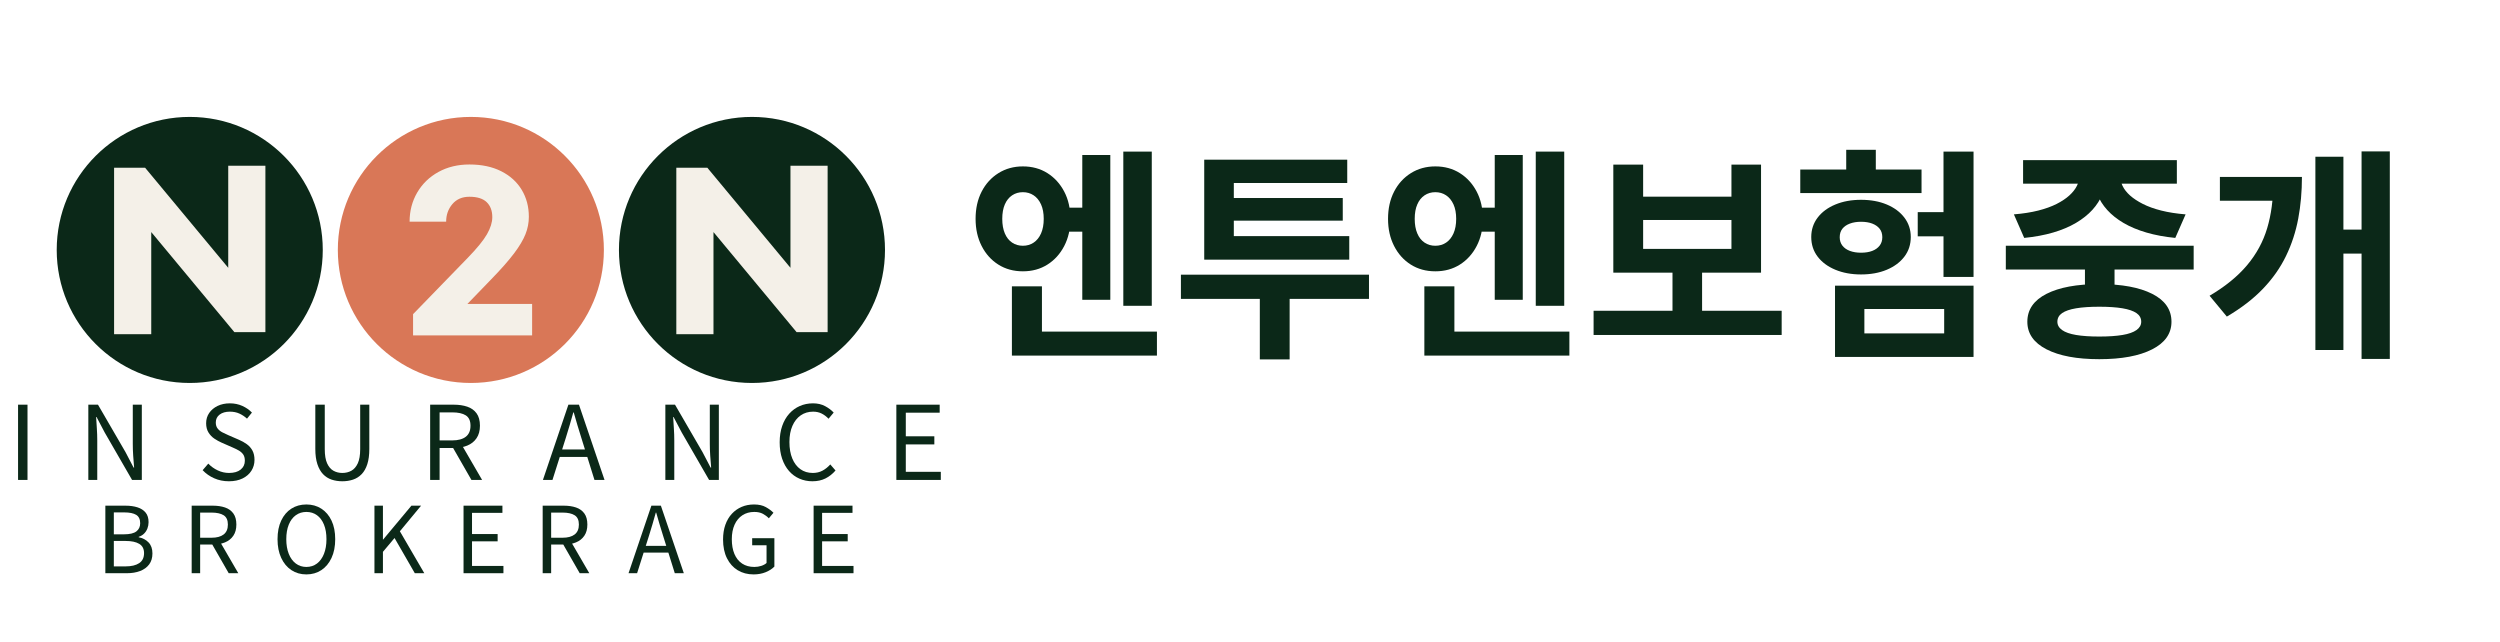
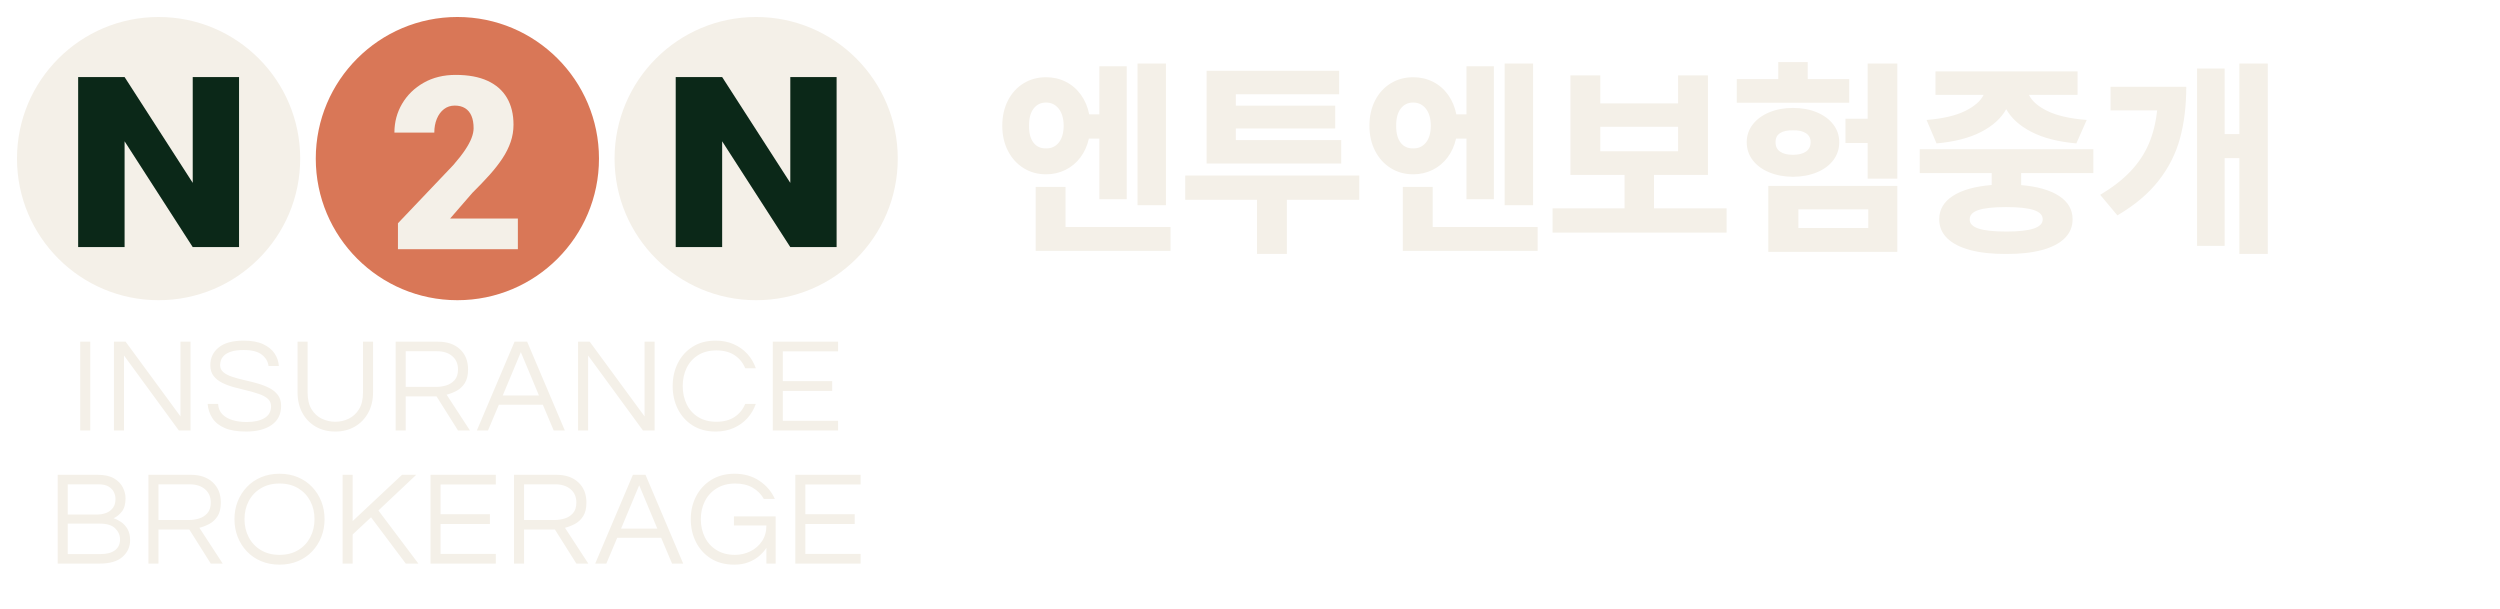
- <svg xmlns="http://www.w3.org/2000/svg" version="1.1" width="1606" height="412" viewBox="0 0 1606 412" role="img" aria-label="N2N Insurance Brokerage and Services">
-   <defs>
-     <clipPath id="clip_1">
-       <path transform="matrix(1,0,0,-1,0,412)" d="M0 412H1606V0H0Z" />
-     </clipPath>
-   </defs>
-   <g clip-path="url(#clip_1)">
-     <path transform="matrix(1,0,0,-1,207.3477,160.5625)" d="M0 0C0-47.196-38.261-85.456-85.457-85.456-132.653-85.456-170.913-47.196-170.913 0-170.913 47.196-132.653 85.456-85.457 85.456-38.261 85.456 0 47.196 0 0" fill="#0b2818" />
-     <path transform="matrix(1,0,0,-1,73.29,107.7637)" d="M0 0H19.939L73.327-64.277V1.312H97.201V-105.598H77.264L23.874-41.321V-106.909H0Z" fill="#f4f0e8" />
-     <path transform="matrix(1,0,0,-1,568.5215,160.5625)" d="M0 0C0-47.196-38.26-85.456-85.456-85.456-132.652-85.456-170.912-47.196-170.912 0-170.912 47.196-132.652 85.456-85.456 85.456-38.26 85.456 0 47.196 0 0" fill="#0b2818" />
-     <path transform="matrix(1,0,0,-1,434.4648,107.7637)" d="M0 0H19.938L73.327-64.277V1.312H97.201V-105.598H77.263L23.874-41.321V-106.909H0Z" fill="#f4f0e8" />
-     <path transform="matrix(1,0,0,-1,387.9346,160.5625)" d="M0 0C0-47.196-38.26-85.456-85.456-85.456-132.652-85.456-170.913-47.196-170.913 0-170.913 47.196-132.652 85.456-85.456 85.456-38.26 85.456 0 47.196 0 0" fill="#d97757" />
-     <path transform="matrix(1,0,0,-1,321.958,109.9932)" d="M0 0C5.726-2.887 10.12-6.867 13.184-11.938 16.242-17.011 17.773-22.783 17.773-29.253 17.773-33.104 17.053-36.841 15.609-40.469 14.167-44.099 11.717-48.208 8.264-52.8 4.808-57.39-.066-62.923-6.362-69.393L-21.71-85.265H19.873V-105.467H-56.603V-91.824L-21.578-55.751C-15.545-49.542-11.393-44.449-9.117-40.469-6.844-36.49-5.706-32.84-5.706-29.517-5.706-25.406-6.909-22.192-9.313-19.875-11.72-17.559-15.414-16.398-20.398-16.398-25.034-16.398-28.685-17.973-31.352-21.12-34.021-24.269-35.353-28.03-35.353-32.401H-58.833C-58.833-25.495-57.192-19.24-53.913-13.643-50.635-8.048-46.088-3.653-40.271-.46-34.456 2.731-27.832 4.328-20.398 4.328-12.527 4.328-5.729 2.884 0 0" fill="#f4f0e8" />
-     <g class="logo-text" fill="#0b2818">
-       <g class="logo-subtitle" transform="matrix(1.2 0 0 1.2 -55 -48)">
-         <path transform="matrix(1,0,0,-1,106.7686,343.208)" d="M0 0H6.313C9.404 0 11.821 .575 13.564 1.727 15.308 2.877 16.18 4.668 16.18 7.103 16.18 9.372 15.323 11.024 13.614 12.06 11.904 13.097 9.471 13.613 6.313 13.613H0ZM0 17.166H5.377C8.5 17.166 10.736 17.691 12.085 18.744 13.433 19.796 14.107 21.242 14.107 23.085 14.107 25.222 13.393 26.727 11.962 27.599 10.531 28.469 8.401 28.905 5.573 28.905H0ZM-4.538-3.65V32.506H6.166C8.632 32.506 10.794 32.21 12.652 31.618 14.51 31.026 15.965 30.089 17.018 28.807 18.069 27.524 18.597 25.813 18.597 23.677 18.597 22.492 18.391 21.366 17.979 20.298 17.568 19.229 16.968 18.308 16.18 17.535 15.39 16.763 14.436 16.195 13.318 15.833V15.587C15.456 15.192 17.215 14.271 18.597 12.824 19.978 11.377 20.668 9.421 20.668 6.955 20.668 4.587 20.084 2.621 18.917 1.06 17.749-.503 16.138-1.678 14.083-2.468 12.027-3.257 9.651-3.65 6.955-3.65Z" />
-         <path transform="matrix(1,0,0,-1,168.2705,346.8584)" d="M0 0-9.471 16.524-5.87 18.941 5.13 0ZM-15.292 18.99H-9.224C-6.396 18.99-4.227 19.574-2.713 20.742-1.2 21.908-.444 23.677-.444 26.044-.444 28.412-1.2 30.072-2.713 31.026-4.227 31.98-6.396 32.457-9.224 32.457H-15.292ZM-19.829 0V36.156H-8.534C-6.067 36.156-3.889 35.836-1.998 35.194-.107 34.553 1.381 33.493 2.466 32.013 3.552 30.533 4.095 28.543 4.095 26.044 4.095 23.644 3.552 21.646 2.466 20.051 1.381 18.455-.107 17.271-1.998 16.5-3.889 15.727-6.067 15.34-8.534 15.34H-15.292V0Z" />
-         <path transform="matrix(1,0,0,-1,209.8447,343.5049)" d="M0 0C2.17 0 4.062 .608 5.673 1.826 7.283 3.041 8.533 4.769 9.422 7.005 10.31 9.24 10.754 11.855 10.754 14.848 10.754 17.873 10.31 20.479 9.422 22.666 8.533 24.854 7.283 26.53 5.673 27.697 4.062 28.864 2.17 29.449 0 29.449-2.138 29.449-4.021 28.864-5.647 27.697-7.276 26.53-8.533 24.854-9.422 22.666-10.31 20.479-10.753 17.873-10.753 14.848-10.753 11.855-10.31 9.24-9.422 7.005-8.533 4.769-7.276 3.041-5.647 1.826-4.021 .608-2.138 0 0 0M0-3.995C-3.026-3.995-5.697-3.23-8.016-1.701-10.334-.173-12.151 2.006-13.466 4.834-14.782 7.662-15.439 11-15.439 14.848-15.439 18.729-14.782 22.058-13.466 24.836-12.151 27.615-10.334 29.745-8.016 31.225-5.697 32.704-3.026 33.444 0 33.444 3.025 33.444 5.697 32.696 8.016 31.199 10.334 29.703 12.15 27.574 13.467 24.812 14.781 22.049 15.439 18.729 15.439 14.848 15.439 11 14.781 7.662 13.467 4.834 12.15 2.006 10.334-.173 8.016-1.701 5.697-3.23 3.025-3.995 0-3.995" />
-         <path transform="matrix(1,0,0,-1,246.2891,346.8584)" d="M0 0V36.156H4.539V18.004H4.638L19.781 36.156H24.961L13.614 22.443 26.687 0H21.605L10.754 18.843 4.539 11.443V0Z" />
-         <path transform="matrix(1,0,0,-1,293.9814,346.8584)" d="M0 0V36.156H20.816V32.31H4.538V20.964H18.251V17.066H4.538V3.896H21.358V0Z" />
-         <path transform="matrix(1,0,0,-1,356.1748,346.8584)" d="M0 0-9.472 16.524-5.87 18.941 5.13 0ZM-15.292 18.99H-9.225C-6.396 18.99-4.227 19.574-2.714 20.742-1.202 21.908-.444 23.677-.444 26.044-.444 28.412-1.202 30.072-2.714 31.026-4.227 31.98-6.396 32.457-9.225 32.457H-15.292ZM-19.83 0V36.156H-8.534C-6.067 36.156-3.89 35.836-1.998 35.194-.107 34.553 1.38 33.493 2.466 32.013 3.551 30.533 4.093 28.543 4.093 26.044 4.093 23.644 3.551 21.646 2.466 20.051 1.38 18.455-.107 17.271-1.998 16.5-3.89 15.727-6.067 15.34-8.534 15.34H-15.292V0Z" />
-         <path transform="matrix(1,0,0,-1,0,412)" d="M388.672 79.791H405.345V76.19H388.672ZM382.309 65.142 394.542 101.298H399.623L411.905 65.142H407.071L400.758 85.365C400.1 87.438 399.475 89.467 398.883 91.458 398.292 93.446 397.699 95.494 397.107 97.599H396.91C396.35 95.494 395.767 93.446 395.158 91.458 394.55 89.467 393.934 87.438 393.309 85.365L386.896 65.142Z" />
-         <path transform="matrix(1,0,0,-1,449.2373,347.5)" d="M0 0C-3.19 0-6.011 .74-8.459 2.22-10.909 3.699-12.834 5.837-14.23 8.632-15.629 11.427-16.327 14.781-16.327 18.694-16.327 21.622-15.916 24.245-15.094 26.562-14.272 28.882-13.113 30.846-11.616 32.458-10.121 34.068-8.369 35.302-6.363 36.157-4.357 37.012-2.154 37.439 .247 37.439 2.778 37.439 4.884 36.972 6.561 36.034 8.237 35.097 9.603 34.085 10.654 33L8.188 30.041C7.268 30.994 6.19 31.8 4.957 32.458 3.724 33.115 2.202 33.444 .395 33.444-2.039 33.444-4.161 32.852-5.969 31.668-7.777 30.484-9.175 28.799-10.161 26.611-11.148 24.425-11.642 21.835-11.642 18.843-11.642 15.785-11.172 13.146-10.235 10.926-9.298 8.706-7.925 6.995-6.116 5.796-4.309 4.595-2.121 3.995 .444 3.995 1.727 3.995 2.951 4.185 4.119 4.562 5.286 4.94 6.231 5.458 6.955 6.116V15.588H-.739V19.386H11.147V4.192C9.964 2.976 8.411 1.973 6.487 1.184 4.563 .395 2.4 0 0 0" />
-         <path transform="matrix(1,0,0,-1,481.3896,346.8584)" d="M0 0V36.156H20.816V32.31H4.539V20.964H18.252V17.066H4.539V3.896H21.358V0Z" />
-         <path transform="matrix(1,0,0,-1,0,412)" d="M55.501 155.363H60.557V115.076H55.501Z" />
-         <path transform="matrix(1,0,0,-1,93.1191,296.9238)" d="M0 0V40.287H5.166L19.896 14.895 24.238 6.595H24.513C24.329 8.61 24.164 10.717 24.018 12.916 23.871 15.114 23.799 17.258 23.799 19.347V40.287H28.635V0H23.414L8.738 25.447 4.396 33.692H4.178C4.287 31.676 4.414 29.614 4.561 27.508 4.708 25.401 4.781 23.285 4.781 21.16V0Z" />
-         <path transform="matrix(1,0,0,-1,168.3867,297.6387)" d="M0 0C-2.858 0-5.487 .532-7.888 1.594-10.287 2.656-12.349 4.104-14.07 5.936L-11.048 9.453C-9.618 7.951-7.935 6.741-5.99 5.826-4.049 4.91-2.033 4.452 .056 4.452 2.729 4.452 4.81 5.057 6.293 6.266 7.776 7.475 8.519 9.05 8.519 10.993 8.519 12.422 8.217 13.557 7.611 14.4 7.007 15.243 6.2 15.947 5.193 16.517 4.186 17.084 3.04 17.643 1.759 18.192L-4.013 20.722C-5.259 21.271-6.514 21.967-7.777 22.809-9.041 23.651-10.095 24.751-10.938 26.107-11.781 27.463-12.201 29.111-12.201 31.054-12.201 33.143-11.652 34.984-10.554 36.578-9.454 38.171-7.952 39.426-6.046 40.342-4.142 41.258-1.961 41.717 .494 41.717 2.913 41.717 5.139 41.258 7.172 40.342 9.205 39.426 10.919 38.234 12.312 36.77L9.673 33.527C8.427 34.662 7.062 35.569 5.578 36.248 4.094 36.926 2.398 37.265 .494 37.265-1.778 37.265-3.6 36.742-4.975 35.698-6.349 34.654-7.036 33.233-7.036 31.438-7.036 30.12-6.697 29.039-6.019 28.196-5.341 27.353-4.489 26.675-3.463 26.162-2.438 25.649-1.394 25.154-.33 24.679L5.386 22.205C6.925 21.545 8.327 20.757 9.591 19.842 10.855 18.926 11.853 17.789 12.586 16.435 13.318 15.078 13.686 13.411 13.686 11.432 13.686 9.307 13.136 7.374 12.036 5.634 10.937 3.893 9.361 2.52 7.31 1.512 5.258 .504 2.82 0 0 0" />
-         <path transform="matrix(1,0,0,-1,229.0898,297.6387)" d="M0 0C-2.052 0-3.958 .294-5.717 .88-7.476 1.465-9.006 2.437-10.306 3.792-11.606 5.147-12.623 6.943-13.356 9.18-14.09 11.413-14.456 14.126-14.456 17.312V41.002H-9.398V17.203C-9.398 13.979-8.979 11.44-8.135 9.591-7.293 7.74-6.166 6.422-4.755 5.634-3.344 4.846-1.759 4.452 0 4.452 1.795 4.452 3.407 4.846 4.836 5.634 6.266 6.422 7.41 7.74 8.271 9.591 9.132 11.44 9.563 13.979 9.563 17.203V41.002H14.454V17.312C14.454 14.126 14.098 11.413 13.384 9.18 12.669 6.943 11.651 5.147 10.333 3.792 9.014 2.437 7.475 1.465 5.716 .88 3.957 .294 2.052 0 0 0" />
-         <path transform="matrix(1,0,0,-1,298.2021,296.9238)" d="M0 0-10.554 18.412-6.541 21.105 5.716 0ZM-17.038 21.16H-10.278C-7.127 21.16-4.709 21.81-3.023 23.111-1.339 24.411-.495 26.382-.495 29.02-.495 31.658-1.339 33.508-3.023 34.571-4.709 35.634-7.127 36.165-10.278 36.165H-17.038ZM-22.096 0V40.287H-9.509C-6.761 40.287-4.334 39.93-2.227 39.215-.119 38.501 1.538 37.319 2.747 35.671 3.957 34.021 4.561 31.804 4.561 29.02 4.561 26.345 3.957 24.118 2.747 22.342 1.538 20.563-.119 19.245-2.227 18.385-4.334 17.523-6.761 17.093-9.509 17.093H-17.038V0Z" />
-         <path transform="matrix(1,0,0,-1,0,412)" d="M343.57 131.399H362.147V127.387H343.57ZM336.48 115.076 350.111 155.363H355.772L369.458 115.076H364.071L357.036 137.61C356.303 139.919 355.607 142.181 354.947 144.398 354.289 146.614 353.629 148.896 352.969 151.241H352.749C352.125 148.896 351.476 146.614 350.798 144.398 350.12 142.181 349.433 139.919 348.736 137.61L341.592 115.076Z" />
-         <path transform="matrix(1,0,0,-1,402.0195,296.9238)" d="M0 0V40.287H5.167L19.896 14.895 24.239 6.595H24.514C24.33 8.61 24.165 10.717 24.02 12.916 23.873 15.114 23.799 17.258 23.799 19.347V40.287H28.637V0H23.414L8.739 25.447 4.397 33.692H4.178C4.287 31.676 4.416 29.614 4.562 27.508 4.709 25.401 4.782 23.285 4.782 21.16V0Z" />
-         <path transform="matrix(1,0,0,-1,480.751,297.6387)" d="M0 0C-2.492 0-4.81 .467-6.952 1.401-9.096 2.337-10.956 3.701-12.531 5.496-14.107 7.291-15.335 9.481-16.214 12.064-17.094 14.647-17.533 17.569-17.533 20.831-17.533 24.092-17.085 27.015-16.187 29.598-15.289 32.181-14.034 34.37-12.421 36.166-10.81 37.96-8.922 39.335-6.76 40.288-4.599 41.239-2.235 41.717 .33 41.717 2.784 41.717 4.947 41.213 6.815 40.205 8.685 39.196 10.204 38.052 11.378 36.77L8.629 33.473C7.565 34.607 6.357 35.523 5.002 36.221 3.646 36.916 2.107 37.265 .385 37.265-2.143 37.265-4.361 36.604-6.266 35.286-8.171 33.967-9.655 32.089-10.718 29.651-11.781 27.215-12.312 24.329-12.312 20.995-12.312 17.588-11.799 14.647-10.772 12.174-9.747 9.701-8.299 7.795-6.431 6.458-4.562 5.12-2.345 4.452 .22 4.452 2.125 4.452 3.838 4.854 5.358 5.661 6.879 6.467 8.28 7.585 9.564 9.015L12.366 5.771C10.791 3.938 8.995 2.52 6.98 1.512 4.965 .504 2.639 0 0 0" />
-         <path transform="matrix(1,0,0,-1,525.6797,296.9238)" d="M0 0V40.287H23.194V36H5.057V23.359H20.336V19.017H5.057V4.342H23.799V0Z" />
-       </g>
-       <path transform="matrix(1,0,0,-1,0,412)" d="M721.613 314.605H739.9V215.533H721.613ZM695.261 312.445H713.261V219.421H695.261ZM679.709 278.605H700.157V263.197H679.709ZM650.045 198.974H743.213V183.566H650.045ZM650.045 228.062H669.341V190.91H650.045ZM657.101 288.541C654.509 288.541 652.205 287.868 650.188 286.525 648.173 285.18 646.611 283.235 645.509 280.693 644.404 278.148 643.853 275.053 643.853 271.405 643.853 267.756 644.404 264.637 645.509 262.045 646.611 259.453 648.173 257.484 650.188 256.142 652.205 254.796 654.509 254.125 657.101 254.125 659.692 254.125 661.997 254.796 664.013 256.142 666.029 257.484 667.613 259.453 668.765 262.045 669.917 264.637 670.493 267.756 670.493 271.405 670.493 275.053 669.917 278.148 668.765 280.693 667.613 283.235 666.029 285.18 664.013 286.525 661.997 287.868 659.692 288.541 657.101 288.541M657.101 305.102C663.052 305.102 668.309 303.661 672.869 300.781 677.428 297.901 681.027 293.941 683.669 288.901 686.309 283.861 687.629 278.029 687.629 271.405 687.629 264.876 686.309 259.068 683.669 253.981 681.027 248.892 677.428 244.909 672.869 242.029 668.309 239.149 663.052 237.709 657.101 237.709 651.147 237.709 645.892 239.149 641.333 242.029 636.772 244.909 633.197 248.892 630.604 253.981 628.013 259.068 626.717 264.876 626.717 271.405 626.717 278.029 628.013 283.861 630.604 288.901 633.197 293.941 636.797 297.901 641.405 300.781 646.013 303.661 651.244 305.102 657.101 305.102" />
-       <path transform="matrix(1,0,0,-1,0,412)" d="M809.309 230.221H828.46V181.117H809.309ZM787.133 284.797H862.588V270.253H787.133ZM773.597 260.317H866.765V245.197H773.597ZM773.597 309.421H865.469V294.445H792.604V256.861H773.597ZM758.62 235.549H879.436V219.997H758.62Z" />
-       <path transform="matrix(1,0,0,-1,0,412)" d="M986.572 314.605H1004.859V215.533H986.572ZM960.22 312.445H978.22V219.421H960.22ZM944.668 278.605H965.116V263.197H944.668ZM915.004 198.974H1008.172V183.566H915.004ZM915.004 228.062H934.3V190.91H915.004ZM922.06 288.541C919.468 288.541 917.164 287.868 915.147 286.525 913.132 285.18 911.57 283.235 910.468 280.693 909.363 278.148 908.812 275.053 908.812 271.405 908.812 267.756 909.363 264.637 910.468 262.045 911.57 259.453 913.132 257.484 915.147 256.142 917.164 254.796 919.468 254.125 922.06 254.125 924.651 254.125 926.956 254.796 928.972 256.142 930.988 257.484 932.572 259.453 933.724 262.045 934.876 264.637 935.452 267.756 935.452 271.405 935.452 275.053 934.876 278.148 933.724 280.693 932.572 283.235 930.988 285.18 928.972 286.525 926.956 287.868 924.651 288.541 922.06 288.541M922.06 305.102C928.011 305.102 933.268 303.661 937.828 300.781 942.387 297.901 945.986 293.941 948.628 288.901 951.268 283.861 952.588 278.029 952.588 271.405 952.588 264.876 951.268 259.068 948.628 253.981 945.986 248.892 942.387 244.909 937.828 242.029 933.268 239.149 928.011 237.709 922.06 237.709 916.106 237.709 910.851 239.149 906.292 242.029 901.731 244.909 898.156 248.892 895.563 253.981 892.972 259.068 891.676 264.876 891.676 271.405 891.676 278.029 892.972 283.861 895.563 288.901 898.156 293.941 901.756 297.901 906.364 300.781 910.972 303.661 916.203 305.102 922.06 305.102" />
-       <path transform="matrix(1,0,0,-1,0,412)" d="M1074.412 240.877H1093.42V208.621H1074.412ZM1055.548 252.109H1112.284V270.685H1055.548ZM1036.396 306.253H1055.548V285.661H1112.284V306.253H1131.292V236.845H1036.396ZM1023.725 212.365H1144.54V196.813H1023.725Z" />
-       <path transform="matrix(1,0,0,-1,0,412)" d="M1248.508 314.605H1267.804V234.109H1248.508ZM1231.948 275.726H1256.284V260.173H1231.948ZM1248.939 213.518H1197.675V197.822H1248.939ZM1186.012 315.757H1205.02V292.429H1186.012ZM1195.516 269.533C1192.827 269.533 1190.451 269.148 1188.388 268.381 1186.322 267.611 1184.716 266.509 1183.563 265.069 1182.412 263.629 1181.836 261.805 1181.836 259.597 1181.836 257.484 1182.412 255.685 1183.563 254.197 1184.716 252.708 1186.322 251.58 1188.388 250.813 1190.451 250.044 1192.827 249.661 1195.516 249.661 1198.299 249.661 1200.7 250.044 1202.716 250.813 1204.731 251.58 1206.315 252.708 1207.468 254.197 1208.62 255.685 1209.196 257.484 1209.196 259.597 1209.196 261.805 1208.62 263.629 1207.468 265.069 1206.315 266.509 1204.731 267.611 1202.716 268.381 1200.7 269.148 1198.299 269.533 1195.516 269.533M1178.812 228.493H1267.804V182.701H1178.812ZM1195.516 283.646C1201.755 283.646 1207.274 282.637 1212.076 280.621 1216.875 278.605 1220.644 275.797 1223.38 272.197 1226.116 268.597 1227.483 264.443 1227.483 259.741 1227.483 254.939 1226.116 250.741 1223.38 247.142 1220.644 243.541 1216.875 240.733 1212.076 238.717 1207.274 236.701 1201.755 235.693 1195.516 235.693 1189.371 235.693 1183.874 236.701 1179.027 238.717 1174.179 240.733 1170.388 243.541 1167.651 247.142 1164.916 250.741 1163.548 254.939 1163.548 259.741 1163.548 264.443 1164.916 268.597 1167.651 272.197 1170.388 275.797 1174.179 278.605 1179.027 280.621 1183.874 282.637 1189.371 283.646 1195.516 283.646M1156.492 303.085H1234.395V287.965H1156.492Z" />
-       <path transform="matrix(1,0,0,-1,1345.131,109.9229)" d="M0 0H16.849V-3.168C16.849-5.28 17.375-7.416 18.433-9.576 19.487-11.736 21.097-13.776 23.257-15.696 25.416-17.617 28.152-19.418 31.465-21.096 34.776-22.776 38.712-24.192 43.272-25.344 47.831-26.496 53.04-27.312 58.896-27.792L52.272-42.912C45.455-42.241 39.263-41.09 33.696-39.456 28.128-37.825 23.257-35.784 19.08-33.336 14.904-30.888 11.399-28.104 8.568-24.984 5.735-21.865 3.601-18.457 2.16-14.76 .721-11.065 0-7.2 0-3.168ZM-5.76-54.432H13.248V-77.905H-5.76ZM3.456-87.12C-2.497-87.12-7.465-87.457-11.447-88.128-15.433-88.801-18.432-89.834-20.447-91.224-22.464-92.617-23.472-94.464-23.472-96.768-23.472-98.881-22.464-100.656-20.447-102.096-18.432-103.536-15.433-104.594-11.447-105.264-7.465-105.937-2.497-106.272 3.456-106.272 9.407-106.272 14.376-105.937 18.36-105.264 22.343-104.594 25.345-103.536 27.36-102.096 29.376-100.656 30.385-98.881 30.385-96.768 30.385-94.464 29.376-92.617 27.36-91.224 25.345-89.834 22.343-88.801 18.36-88.128 14.376-87.457 9.407-87.12 3.456-87.12M3.456-72.576C17.856-72.576 29.183-74.664 37.44-78.84 45.695-83.016 49.824-88.992 49.824-96.768 49.824-104.353 45.695-110.255 37.44-114.48 29.183-118.703 17.856-120.816 3.456-120.816-10.943-120.816-22.248-118.703-30.455-114.48-38.663-110.255-42.768-104.353-42.768-96.768-42.768-88.992-38.663-83.016-30.455-78.84-22.248-74.664-10.943-72.576 3.456-72.576M-45.504 7.056H53.28V-8.064H-45.504ZM-9.359 0H7.633V-3.168C7.633-7.2 6.912-11.041 5.473-14.688 4.032-18.338 1.895-21.722-.936-24.84-3.769-27.961-7.296-30.769-11.52-33.264-15.745-35.762-20.641-37.825-26.208-39.456-31.776-41.09-37.969-42.241-44.783-42.912L-51.407-27.792C-45.553-27.312-40.345-26.496-35.783-25.344-31.225-24.192-27.287-22.776-23.976-21.096-20.663-19.418-17.928-17.593-15.768-15.624-13.607-13.657-12.001-11.617-10.943-9.504-9.889-7.394-9.359-5.28-9.359-3.168ZM-56.592-47.952H64.08V-63.216H-56.592Z" />
-       <path transform="matrix(1,0,0,-1,0,412)" d="M1517.067 314.749H1535.212V181.405H1517.067ZM1500.076 264.493H1522.252V249.085H1500.076ZM1487.403 311.293H1505.403V187.165H1487.403ZM1426.06 298.333H1465.949V283.069H1426.06ZM1460.332 298.333H1478.764C1478.764 288.924 1477.972 279.996 1476.388 271.549 1474.804 263.101 1472.188 255.108 1468.54 247.573 1464.891 240.036 1459.972 233.029 1453.779 226.549 1447.588 220.069 1439.834 214.093 1430.523 208.621L1419.436 222.013C1429.516 227.965 1437.555 234.517 1443.556 241.669 1449.555 248.819 1453.852 256.739 1456.443 265.429 1459.036 274.116 1460.332 283.789 1460.332 294.445Z" />
-     </g>
+ <svg xmlns="http://www.w3.org/2000/svg" viewBox="-12 -12 1765.5 430" width="1765.5" height="430">
+   <defs />
+   <circle cx="100" cy="100" r="100" fill="#F4F0E8" />
+   <circle cx="311" cy="100" r="100" fill="#D97757" />
+   <circle cx="522" cy="100" r="100" fill="#F4F0E8" />
+   <g transform="translate(100,162.5) scale(1.133,1)">
+     <path fill="#0B2818" d="M50.142 -120.077V0.0H21.277L-21.195 -74.718V0.0H-50.142V-120.077H-21.195L21.277 -45.359V-120.077Z" />
  </g>
+   <path fill="#F4F0E8" d="M353.717 142.329V164.0H269.033V145.663L308.041 104.655Q313.209 98.737 316.376 94.028Q319.543 89.319 321.002 85.485Q322.461 81.651 322.461 78.567Q322.461 73.316 320.919 69.773Q319.377 66.231 316.418 64.397Q313.459 62.564 309.125 62.564Q304.79 62.564 301.54 65.064Q298.289 67.565 296.497 71.899Q294.705 76.233 294.705 81.651H266.533Q266.533 70.482 271.992 61.23Q277.452 51.978 287.204 46.435Q296.956 40.893 309.791 40.893Q323.211 40.893 332.296 45.06Q341.381 49.228 346.007 57.104Q350.633 64.981 350.633 76.066Q350.633 82.401 348.632 88.235Q346.632 94.07 342.881 99.779Q339.13 105.489 333.754 111.49Q328.378 117.491 321.544 124.242L305.874 142.329Z" />
+   <g transform="translate(522,162.5) scale(1.133,1)">
+     <path fill="#0B2818" d="M50.142 -120.077V0.0H21.277L-21.195 -74.718V0.0H-50.142V-120.077H-21.195L21.277 -45.359V-120.077Z" />
+   </g>
+   <path fill="#F4F0E8" d="M44.649 292.0V229.309H51.752V292.0ZM68.473 292.0V229.309H76.712L115.444 282.057V229.309H122.547V292.0H114.308L75.576 239.063V292.0ZM161.712 292.758Q152.431 292.758 146.655 290.248Q140.878 287.738 137.99 283.288Q135.101 278.837 134.628 273.249H142.014Q142.299 277.795 145.045 280.589Q147.791 283.382 152.289 284.708Q156.788 286.034 162.186 286.034Q170.14 286.034 174.781 283.24Q179.421 280.447 179.421 274.954Q179.421 271.639 177.101 269.603Q174.781 267.567 170.945 266.242Q167.11 264.916 162.564 263.827Q158.019 262.738 153.426 261.507Q148.833 260.276 144.997 258.382Q141.162 256.488 138.842 253.504Q136.522 250.521 136.522 245.881Q136.522 238.21 142.441 233.381Q148.359 228.551 160.102 228.551Q168.436 228.551 173.834 231.061Q179.232 233.57 181.93 237.642Q184.629 241.714 184.914 246.449H177.622Q177.053 241.714 172.887 238.447Q168.72 235.18 160.102 235.18Q154.799 235.18 151.484 236.222Q148.17 237.263 146.418 238.921Q144.666 240.578 144.05 242.377Q143.435 244.177 143.435 245.786Q143.435 248.911 145.755 250.853Q148.075 252.794 151.911 254.073Q155.746 255.351 160.386 256.393Q165.027 257.435 169.619 258.713Q174.212 259.991 178.048 261.933Q181.883 263.874 184.203 266.904Q186.523 269.935 186.523 274.67Q186.523 283.382 179.894 288.07Q173.265 292.758 161.712 292.758ZM224.742 292.758Q216.976 292.758 210.963 289.301Q204.949 285.844 201.54 279.594Q198.131 273.344 198.131 265.01V229.309H205.234V265.2Q205.234 272.492 208.027 277.037Q210.821 281.583 215.319 283.714Q219.817 285.844 224.742 285.844Q229.761 285.844 234.212 283.714Q238.663 281.583 241.504 277.037Q244.345 272.492 244.345 265.2V229.309H251.447V265.01Q251.447 273.249 248.038 279.5Q244.629 285.75 238.615 289.254Q232.602 292.758 224.742 292.758ZM267.411 292.0V229.309H297.431Q307.09 229.309 312.82 234.612Q318.549 239.915 318.549 248.911Q318.549 254.972 316.229 258.571Q313.909 262.169 310.405 264.016Q306.901 265.863 303.397 266.715L319.875 292.0H311.446L296.294 267.946H274.513V292.0ZM274.513 261.222H296.2Q299.609 261.222 303.113 260.181Q306.617 259.139 309.032 256.44Q311.446 253.741 311.446 248.911Q311.446 242.945 307.374 239.489Q303.302 236.032 296.579 236.032H274.513ZM324.759 292.0 351.369 229.309H360.271L386.882 292.0H379.022L371.351 273.818H340.289L332.619 292.0ZM343.036 267.283H368.605L355.82 236.695ZM396.217 292.0V229.309H404.456L443.188 282.057V229.309H450.29V292.0H442.051L403.319 239.063V292.0ZM493.338 292.758Q483.963 292.758 477.145 288.449Q470.326 284.14 466.68 276.848Q463.034 269.556 463.034 260.654Q463.034 251.752 466.68 244.461Q470.326 237.169 477.145 232.86Q483.963 228.551 493.338 228.551Q500.441 228.551 506.123 231.061Q511.805 233.57 515.782 237.926Q519.76 242.282 521.748 248.059H514.267Q511.9 242.282 506.786 238.873Q501.672 235.464 493.907 235.464Q486.331 235.464 480.98 238.826Q475.629 242.188 472.883 247.87Q470.137 253.552 470.137 260.654Q470.137 267.662 472.883 273.391Q475.629 279.121 480.98 282.483Q486.331 285.844 493.907 285.844Q501.672 285.844 506.786 282.435Q511.9 279.026 514.267 273.249H521.748Q519.76 278.931 515.782 283.335Q511.805 287.738 506.123 290.248Q500.441 292.758 493.338 292.758ZM533.735 292.0V229.309H579.854V236.127H540.837V257.15H575.687V264.063H540.837V285.182H579.854V292.0Z" />
+   <path fill="#F4F0E8" d="M28.74 386.0V323.309H56.865Q64.252 323.309 68.561 325.865Q72.87 328.422 74.764 332.258Q76.658 336.093 76.658 339.881Q76.658 345.942 74.101 349.209Q71.544 352.476 68.229 353.991Q70.881 354.844 73.58 356.69Q76.279 358.537 78.078 361.662Q79.878 364.787 79.878 369.522Q79.878 376.53 74.527 381.265Q69.176 386.0 58.475 386.0ZM35.842 351.34H56.865Q60.18 351.34 63.068 350.203Q65.957 349.067 67.756 346.652Q69.555 344.237 69.555 340.449Q69.555 337.798 68.371 335.43Q67.188 333.063 64.583 331.548Q61.979 330.032 57.623 330.032H35.842ZM35.842 379.276H59.233Q65.673 379.276 69.224 376.577Q72.775 373.878 72.775 368.954Q72.775 364.503 69.366 361.141Q65.957 357.779 58.475 357.779H35.842ZM92.811 386.0V323.309H122.831Q132.49 323.309 138.22 328.612Q143.949 333.915 143.949 342.911Q143.949 348.972 141.629 352.571Q139.309 356.169 135.805 358.016Q132.301 359.863 128.797 360.715L145.275 386.0H136.846L121.694 361.946H99.913V386.0ZM99.913 355.222H121.6Q125.009 355.222 128.513 354.181Q132.017 353.139 134.432 350.44Q136.846 347.741 136.846 342.911Q136.846 336.945 132.774 333.489Q128.702 330.032 121.979 330.032H99.913ZM185.387 386.758Q178.285 386.758 172.413 384.295Q166.542 381.833 162.328 377.382Q158.113 372.931 155.841 367.107Q153.568 361.283 153.568 354.654Q153.568 347.931 155.841 342.154Q158.113 336.377 162.328 331.926Q166.542 327.475 172.413 325.013Q178.285 322.551 185.387 322.551Q192.49 322.551 198.361 325.013Q204.232 327.475 208.446 331.926Q212.661 336.377 214.933 342.154Q217.206 347.931 217.206 354.654Q217.206 361.283 214.933 367.107Q212.661 372.931 208.446 377.382Q204.232 381.833 198.361 384.295Q192.49 386.758 185.387 386.758ZM185.387 379.844Q193.058 379.844 198.598 376.483Q204.138 373.121 207.121 367.391Q210.104 361.662 210.104 354.654Q210.104 347.552 207.121 341.87Q204.138 336.188 198.598 332.826Q193.058 329.464 185.387 329.464Q177.811 329.464 172.224 332.826Q166.636 336.188 163.653 341.87Q160.67 347.552 160.67 354.654Q160.67 361.662 163.653 367.391Q166.636 373.121 172.224 376.483Q177.811 379.844 185.387 379.844ZM229.95 386.0V323.309H237.053V355.98L271.902 323.309H281.941L255.235 348.499L283.456 386.0H274.554L250.027 353.329L237.053 365.45V386.0ZM292.033 386.0V323.309H338.152V330.127H299.135V351.15H333.985V358.063H299.135V379.182H338.152V386.0ZM350.991 386.0V323.309H381.01Q390.67 323.309 396.399 328.612Q402.129 333.915 402.129 342.911Q402.129 348.972 399.808 352.571Q397.488 356.169 393.984 358.016Q390.48 359.863 386.977 360.715L403.454 386.0H395.026L379.874 361.946H358.093V386.0ZM358.093 355.222H379.779Q383.189 355.222 386.692 354.181Q390.196 353.139 392.611 350.44Q395.026 347.741 395.026 342.911Q395.026 336.945 390.954 333.489Q386.882 330.032 380.158 330.032H358.093ZM408.338 386.0 434.949 323.309H443.851L470.461 386.0H462.601L454.931 367.818H423.869L416.198 386.0ZM426.615 361.283H452.184L439.4 330.695ZM506.502 386.758Q496.937 386.758 490.071 382.449Q483.205 378.14 479.512 370.848Q475.819 363.556 475.819 354.654Q475.819 345.752 479.607 338.461Q483.395 331.169 490.355 326.86Q497.316 322.551 506.691 322.551Q516.824 322.551 524.258 327.523Q531.692 332.495 535.196 340.355H527.43Q524.589 335.336 519.523 332.4Q514.456 329.464 507.259 329.464Q499.683 329.464 494.191 332.826Q488.698 336.188 485.81 341.87Q482.921 347.552 482.921 354.654Q482.921 361.662 485.762 367.391Q488.603 373.121 494.049 376.483Q499.494 379.844 507.07 379.844Q512.752 379.844 517.818 377.382Q522.885 374.92 526.057 370.28Q529.23 365.639 529.23 359.105H506.312V352.666H535.764V386.0H529.23V374.92Q527.241 377.95 524.116 380.649Q520.991 383.348 516.587 385.053Q512.184 386.758 506.502 386.758ZM549.644 386.0V323.309H595.763V330.127H556.747V351.15H591.596V358.063H556.747V379.182H595.763V386.0Z" />
+   <path fill="#F4F0E8" d="M757.186 68.762H764.363V34.778H783.699V128.674H764.363V85.901H756.966Q755.281 93.445 750.997 99.158Q746.712 104.871 740.413 107.983Q734.114 111.096 726.717 111.096Q717.854 111.096 710.823 106.702Q703.792 102.307 699.8 94.507Q695.809 86.707 695.809 76.819Q695.809 66.785 699.8 58.984Q703.792 51.184 710.823 46.863Q717.854 42.542 726.717 42.542Q734.334 42.542 740.706 45.764Q747.078 48.987 751.363 54.956Q755.647 60.925 757.186 68.762ZM714.705 76.819Q714.632 84.583 717.854 88.757Q721.077 92.932 726.717 92.786Q732.21 92.932 735.652 88.757Q739.095 84.583 739.168 76.819Q739.095 69.055 735.652 64.734Q732.21 60.413 726.717 60.413Q721.15 60.413 717.891 64.734Q714.632 69.055 714.705 76.819ZM811.385 132.922H791.316V32.874H811.385ZM814.607 165.149H719.393V120.032H740.486V148.303H814.607ZM947.908 129.114H896.785V167.346H875.691V129.114H825.008V111.975H947.908ZM935.164 103.479H840.096V38H933.699V54.553H860.75V62.61H930.916V78.723H860.75V86.926H935.164ZM1016.463 68.762H1023.641V34.778H1042.977V128.674H1023.641V85.901H1016.243Q1014.559 93.445 1010.274 99.158Q1005.989 104.871 999.69 107.983Q993.392 111.096 985.994 111.096Q977.132 111.096 970.101 106.702Q963.069 102.307 959.078 94.507Q955.086 86.707 955.086 76.819Q955.086 66.785 959.078 58.984Q963.069 51.184 970.101 46.863Q977.132 42.542 985.994 42.542Q993.611 42.542 999.983 45.764Q1006.355 48.987 1010.64 54.956Q1014.925 60.925 1016.463 68.762ZM973.982 76.819Q973.909 84.583 977.132 88.757Q980.354 92.932 985.994 92.786Q991.487 92.932 994.93 88.757Q998.372 84.583 998.445 76.819Q998.372 69.055 994.93 64.734Q991.487 60.413 985.994 60.413Q980.428 60.413 977.168 64.734Q973.909 69.055 973.982 76.819ZM1070.662 132.922H1050.594V32.874H1070.662ZM1073.885 165.149H978.67V120.032H999.764V148.303H1073.885ZM1207.332 152.258H1084.432V135.12H1135.262V111.536H1097.029V41.223H1118.123V60.999H1173.055V41.223H1194.148V111.536H1156.062V135.12H1207.332ZM1173.055 94.836V77.551H1118.123V94.836ZM1327.889 114.172H1306.941V88.977H1291.268V71.838H1306.941V32.874H1327.889ZM1327.889 165.881H1236.775V119.299H1327.889ZM1258.016 149.036H1307.381V135.852H1258.016ZM1293.904 60.559H1214.51V43.86H1243.807V31.848H1264.607V43.86H1293.904ZM1286.873 88.391Q1286.873 95.569 1282.698 101.099Q1278.523 106.628 1271.089 109.705Q1263.655 112.781 1254.207 112.854Q1244.832 112.781 1237.398 109.705Q1229.964 106.628 1225.752 101.099Q1221.541 95.569 1221.541 88.391Q1221.541 81.433 1225.752 75.94Q1229.964 70.447 1237.435 67.334Q1244.905 64.221 1254.207 64.221Q1263.655 64.221 1271.089 67.334Q1278.523 70.447 1282.698 75.94Q1286.873 81.433 1286.873 88.391ZM1241.902 88.391Q1241.829 92.786 1245.052 95.056Q1248.274 97.327 1254.207 97.327Q1260.066 97.327 1263.362 95.056Q1266.658 92.786 1266.658 88.391Q1266.658 84.216 1263.362 82.056Q1260.066 79.895 1254.207 80.042Q1248.274 79.895 1245.052 82.019Q1241.829 84.143 1241.902 88.391ZM1466.316 110.217H1415.34V118.713Q1432.625 120.178 1442.146 126.404Q1451.668 132.629 1451.668 142.883Q1451.668 150.72 1446.065 156.25Q1440.462 161.78 1429.915 164.6Q1419.368 167.419 1404.793 167.346Q1389.998 167.419 1379.378 164.6Q1368.758 161.78 1363.118 156.25Q1357.479 150.72 1357.479 142.883Q1357.479 132.556 1367.146 126.331Q1376.814 120.105 1394.539 118.64V110.217H1343.709V93.372H1466.316ZM1379.012 142.883Q1378.865 147.278 1385.201 149.402Q1391.536 151.526 1404.793 151.526Q1417.83 151.526 1424.202 149.402Q1430.574 147.278 1430.574 142.883Q1430.574 138.416 1424.239 136.328Q1417.903 134.241 1404.793 134.241Q1391.463 134.241 1385.201 136.328Q1378.938 138.416 1379.012 142.883ZM1455.184 54.993H1420.833Q1423.982 61.584 1434.017 66.455Q1444.051 71.326 1461.629 72.717L1454.305 89.27Q1435.188 87.585 1422.737 81.213Q1410.286 74.841 1404.793 65.1Q1399.373 74.841 1386.958 81.213Q1374.544 87.585 1355.574 89.27L1348.543 72.717Q1365.682 71.326 1375.679 66.418Q1385.677 61.511 1388.826 54.993H1354.842V38.44H1455.184ZM1589.51 167.346H1569.441V99.67H1559.041V161.633H1539.559V36.389H1559.041V82.678H1569.441V32.874H1589.51ZM1483.309 140.1 1471.15 125.598Q1484.188 117.834 1492.574 108.972Q1500.96 100.11 1505.464 89.6Q1509.969 79.089 1511.36 65.979H1478.475V49.28H1531.941Q1531.941 69.568 1527.474 85.828Q1523.006 102.087 1512.312 115.71Q1501.619 129.333 1483.309 140.1Z" />
</svg>
